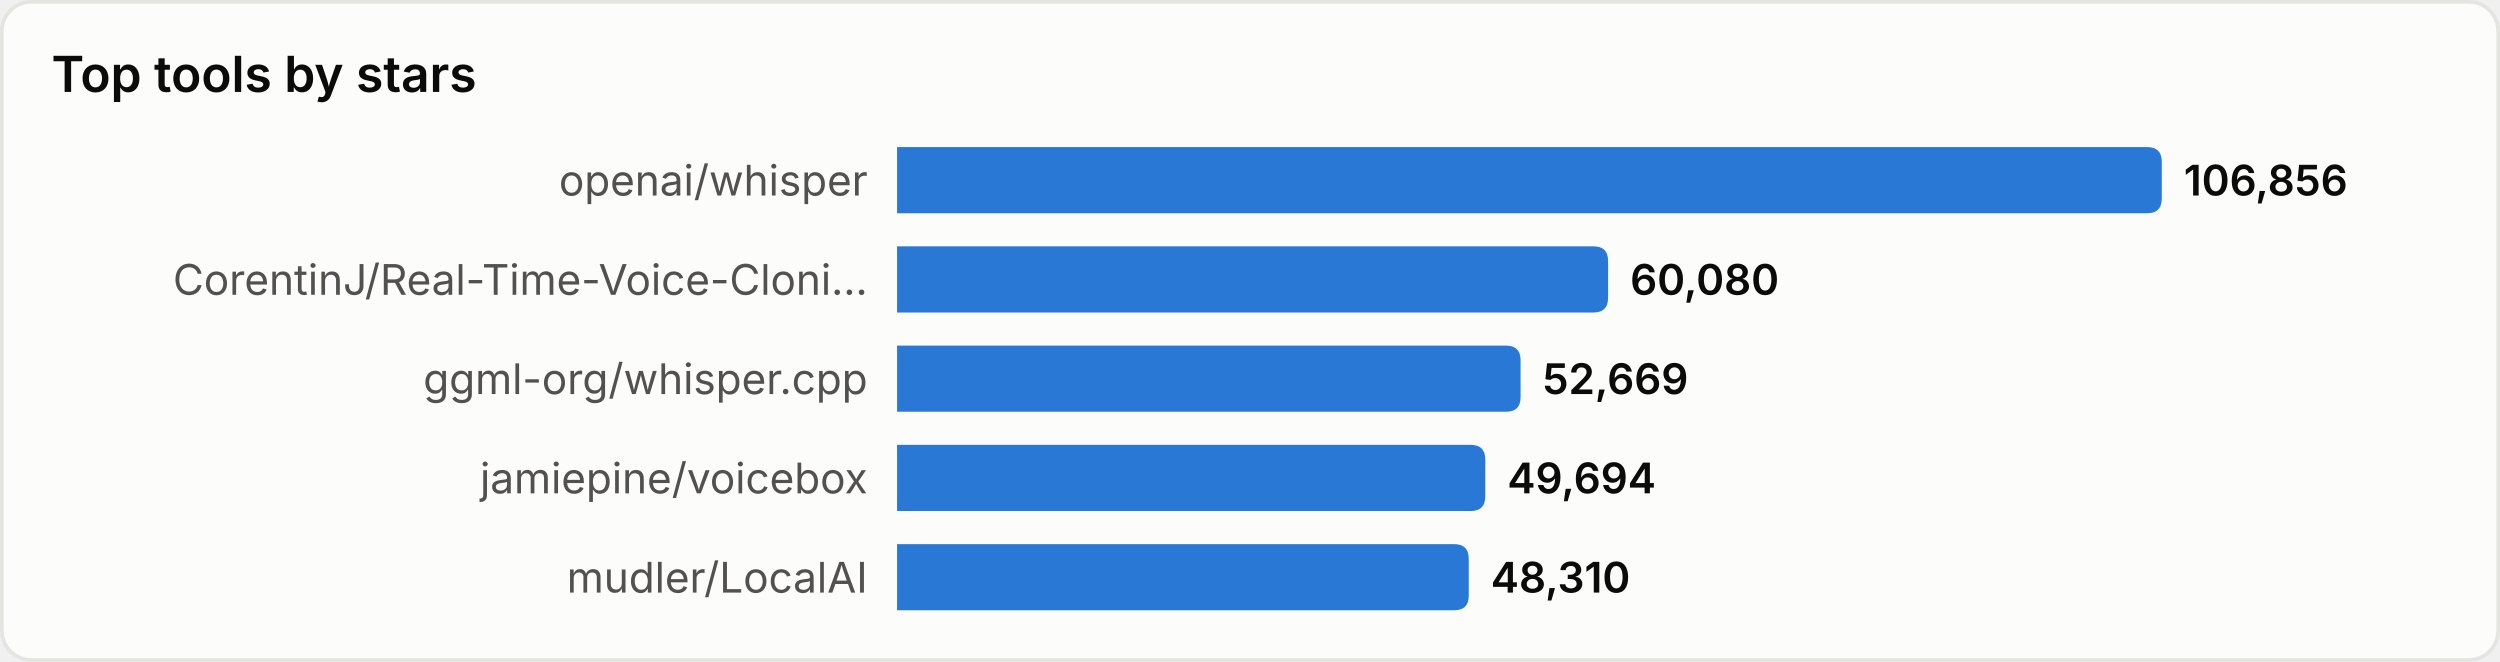
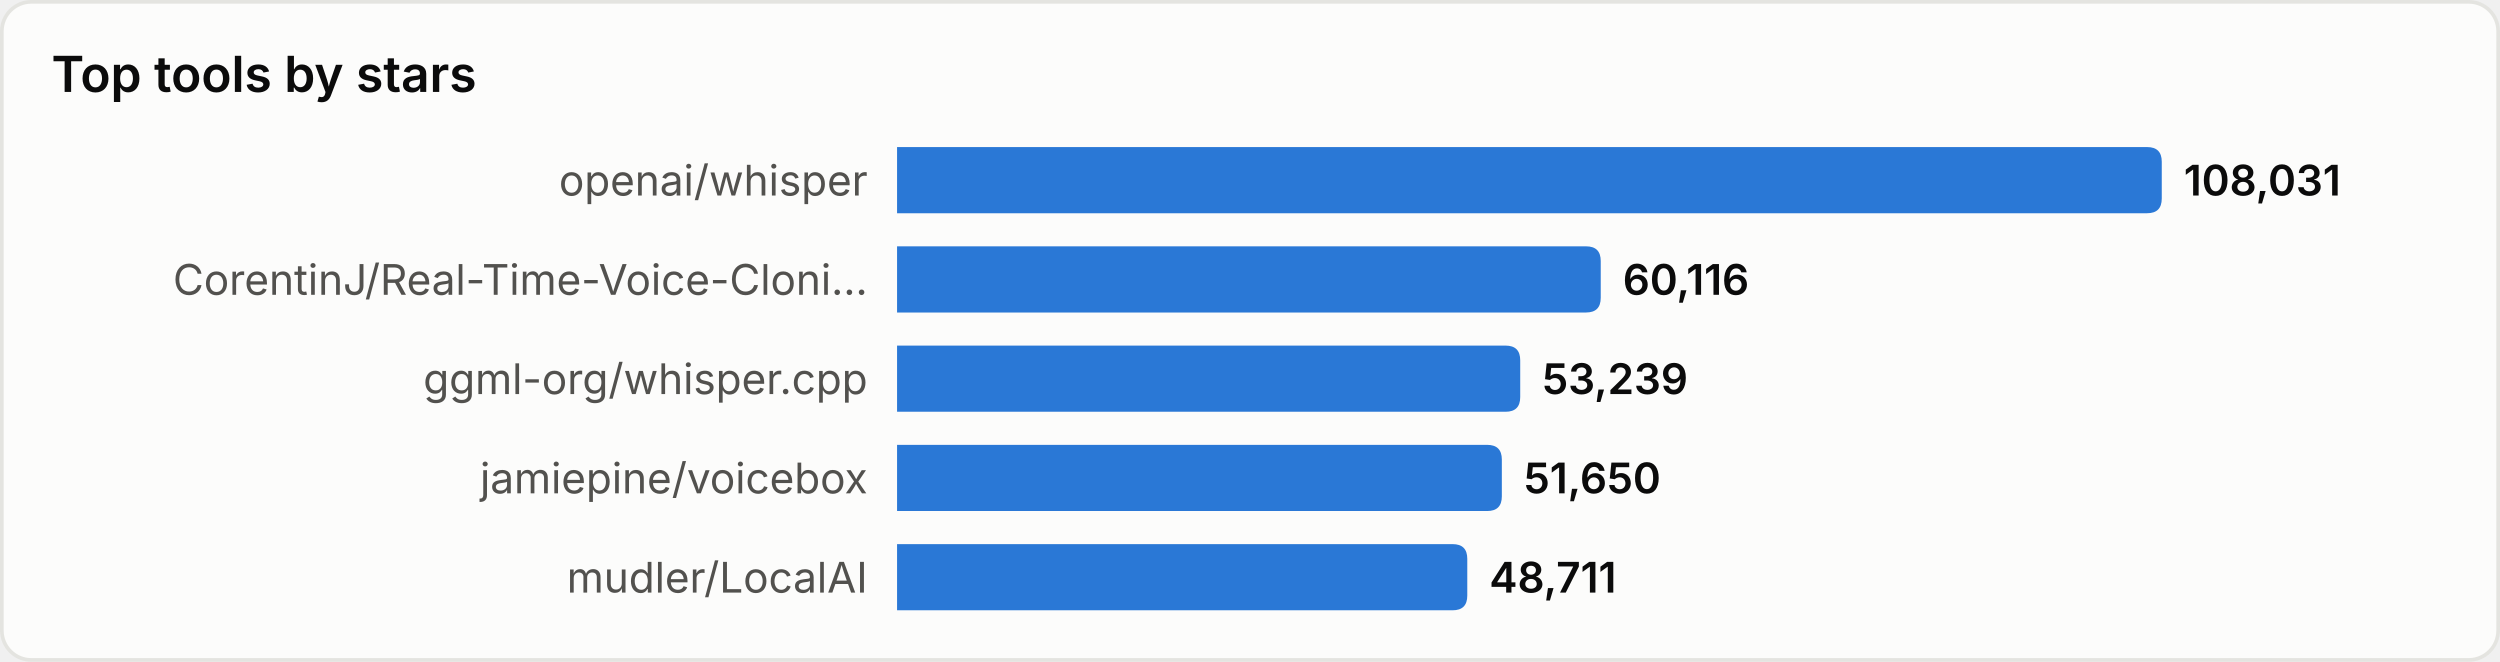
<svg xmlns="http://www.w3.org/2000/svg" width="680" height="180" viewBox="0 0 680 180" role="img" aria-label="Top tools by stars">
  <style>
text{font-family:system-ui,-apple-system,'Segoe UI',sans-serif}
.srf{fill:#fcfcfb;stroke:#e4e4e0}.ttl{fill:#0b0b0b;font-size:13.5px;font-weight:600}
.lbl{fill:#52514e;font-size:11.5px}.val{fill:#0b0b0b;font-size:11.5px;font-weight:600}
.bar{fill:#2a78d6}
@media(prefers-color-scheme:dark){
.srf{fill:#1a1a19;stroke:#33332f}.ttl{fill:#ffffff}
.lbl{fill:#c3c2b7}.val{fill:#ffffff}.bar{fill:#3987e5}
}
</style>
  <rect x="0.5" y="0.5" width="679" height="179" rx="8" class="srf" />
  <text x="14" y="25" class="ttl">Top tools by stars</text>
  <text x="236" y="49.0" class="lbl" text-anchor="end" dominant-baseline="central">openai/whisper</text>
  <path d="M244,40 h340.0 q4,0 4,4 v10 q0,4 -4,4 h-340.0 z" class="bar" />
-   <text x="594.0" y="49.0" class="val" dominant-baseline="central">106,856</text>
+   <text x="594.0" y="49.0" class="val" dominant-baseline="central">108,031</text>
  <text x="236" y="76.0" class="lbl" text-anchor="end" dominant-baseline="central">CorentinJ/Real-Time-Voice-Cloni…</text>
-   <path d="M244,67 h189.4 q4,0 4,4 v10 q0,4 -4,4 h-189.4 z" class="bar" />
-   <text x="443.4" y="76.0" class="val" dominant-baseline="central">60,080</text>
+   <path d="M244,67 h187.4 q4,0 4,4 v10 q0,4 -4,4 h-187.4 z" class="bar" />
+   <text x="441.4" y="76.0" class="val" dominant-baseline="central">60,116</text>
  <text x="236" y="103.0" class="lbl" text-anchor="end" dominant-baseline="central">ggml-org/whisper.cpp</text>
-   <path d="M244,94 h165.6 q4,0 4,4 v10 q0,4 -4,4 h-165.6 z" class="bar" />
-   <text x="419.6" y="103.0" class="val" dominant-baseline="central">52,669</text>
+   <path d="M244,94 h165.5 q4,0 4,4 v10 q0,4 -4,4 h-165.5 z" class="bar" />
+   <text x="419.5" y="103.0" class="val" dominant-baseline="central">53,239</text>
  <text x="236" y="130.0" class="lbl" text-anchor="end" dominant-baseline="central">jamiepine/voicebox</text>
-   <path d="M244,121 h156.0 q4,0 4,4 v10 q0,4 -4,4 h-156.0 z" class="bar" />
-   <text x="410.0" y="130.0" class="val" dominant-baseline="central">49,694</text>
+   <path d="M244,121 h160.5 q4,0 4,4 v10 q0,4 -4,4 h-160.5 z" class="bar" />
+   <text x="414.5" y="130.0" class="val" dominant-baseline="central">51,650</text>
  <text x="236" y="157.0" class="lbl" text-anchor="end" dominant-baseline="central">mudler/LocalAI</text>
-   <path d="M244,148 h151.5 q4,0 4,4 v10 q0,4 -4,4 h-151.5 z" class="bar" />
-   <text x="405.5" y="157.0" class="val" dominant-baseline="central">48,310</text>
+   <path d="M244,148 h151.1 q4,0 4,4 v10 q0,4 -4,4 h-151.1 z" class="bar" />
+   <text x="405.1" y="157.0" class="val" dominant-baseline="central">48,711</text>
</svg>
